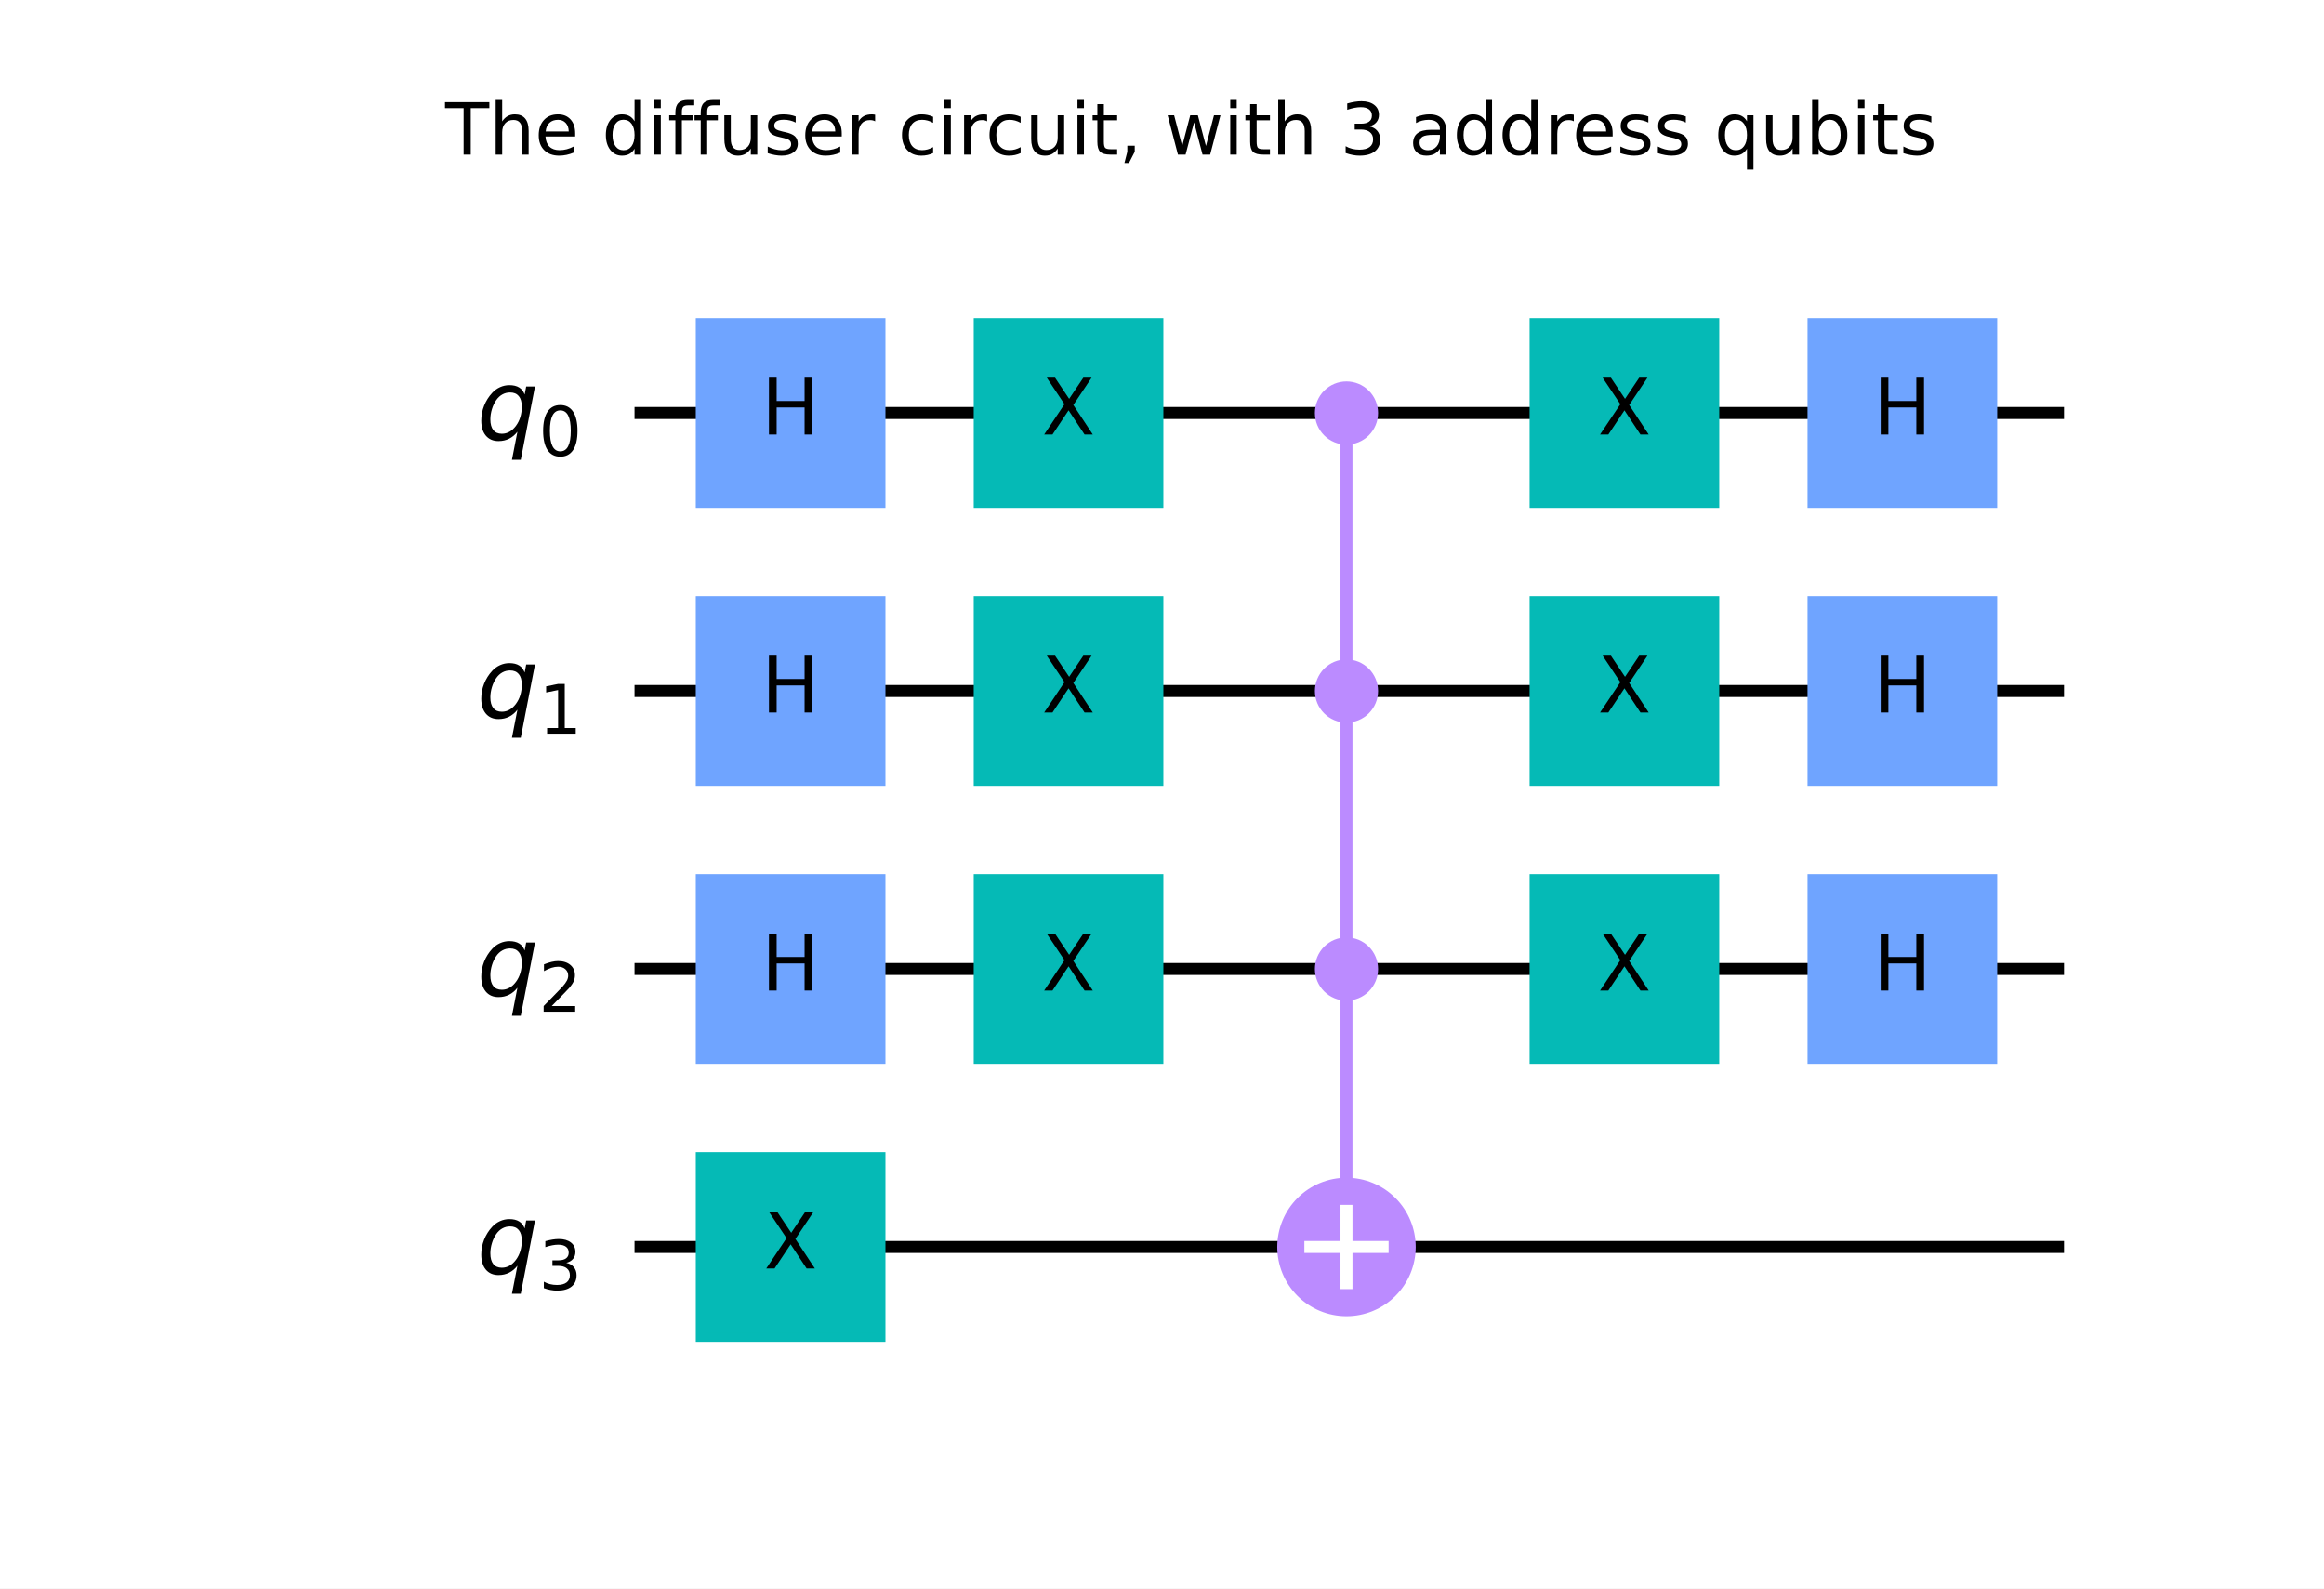
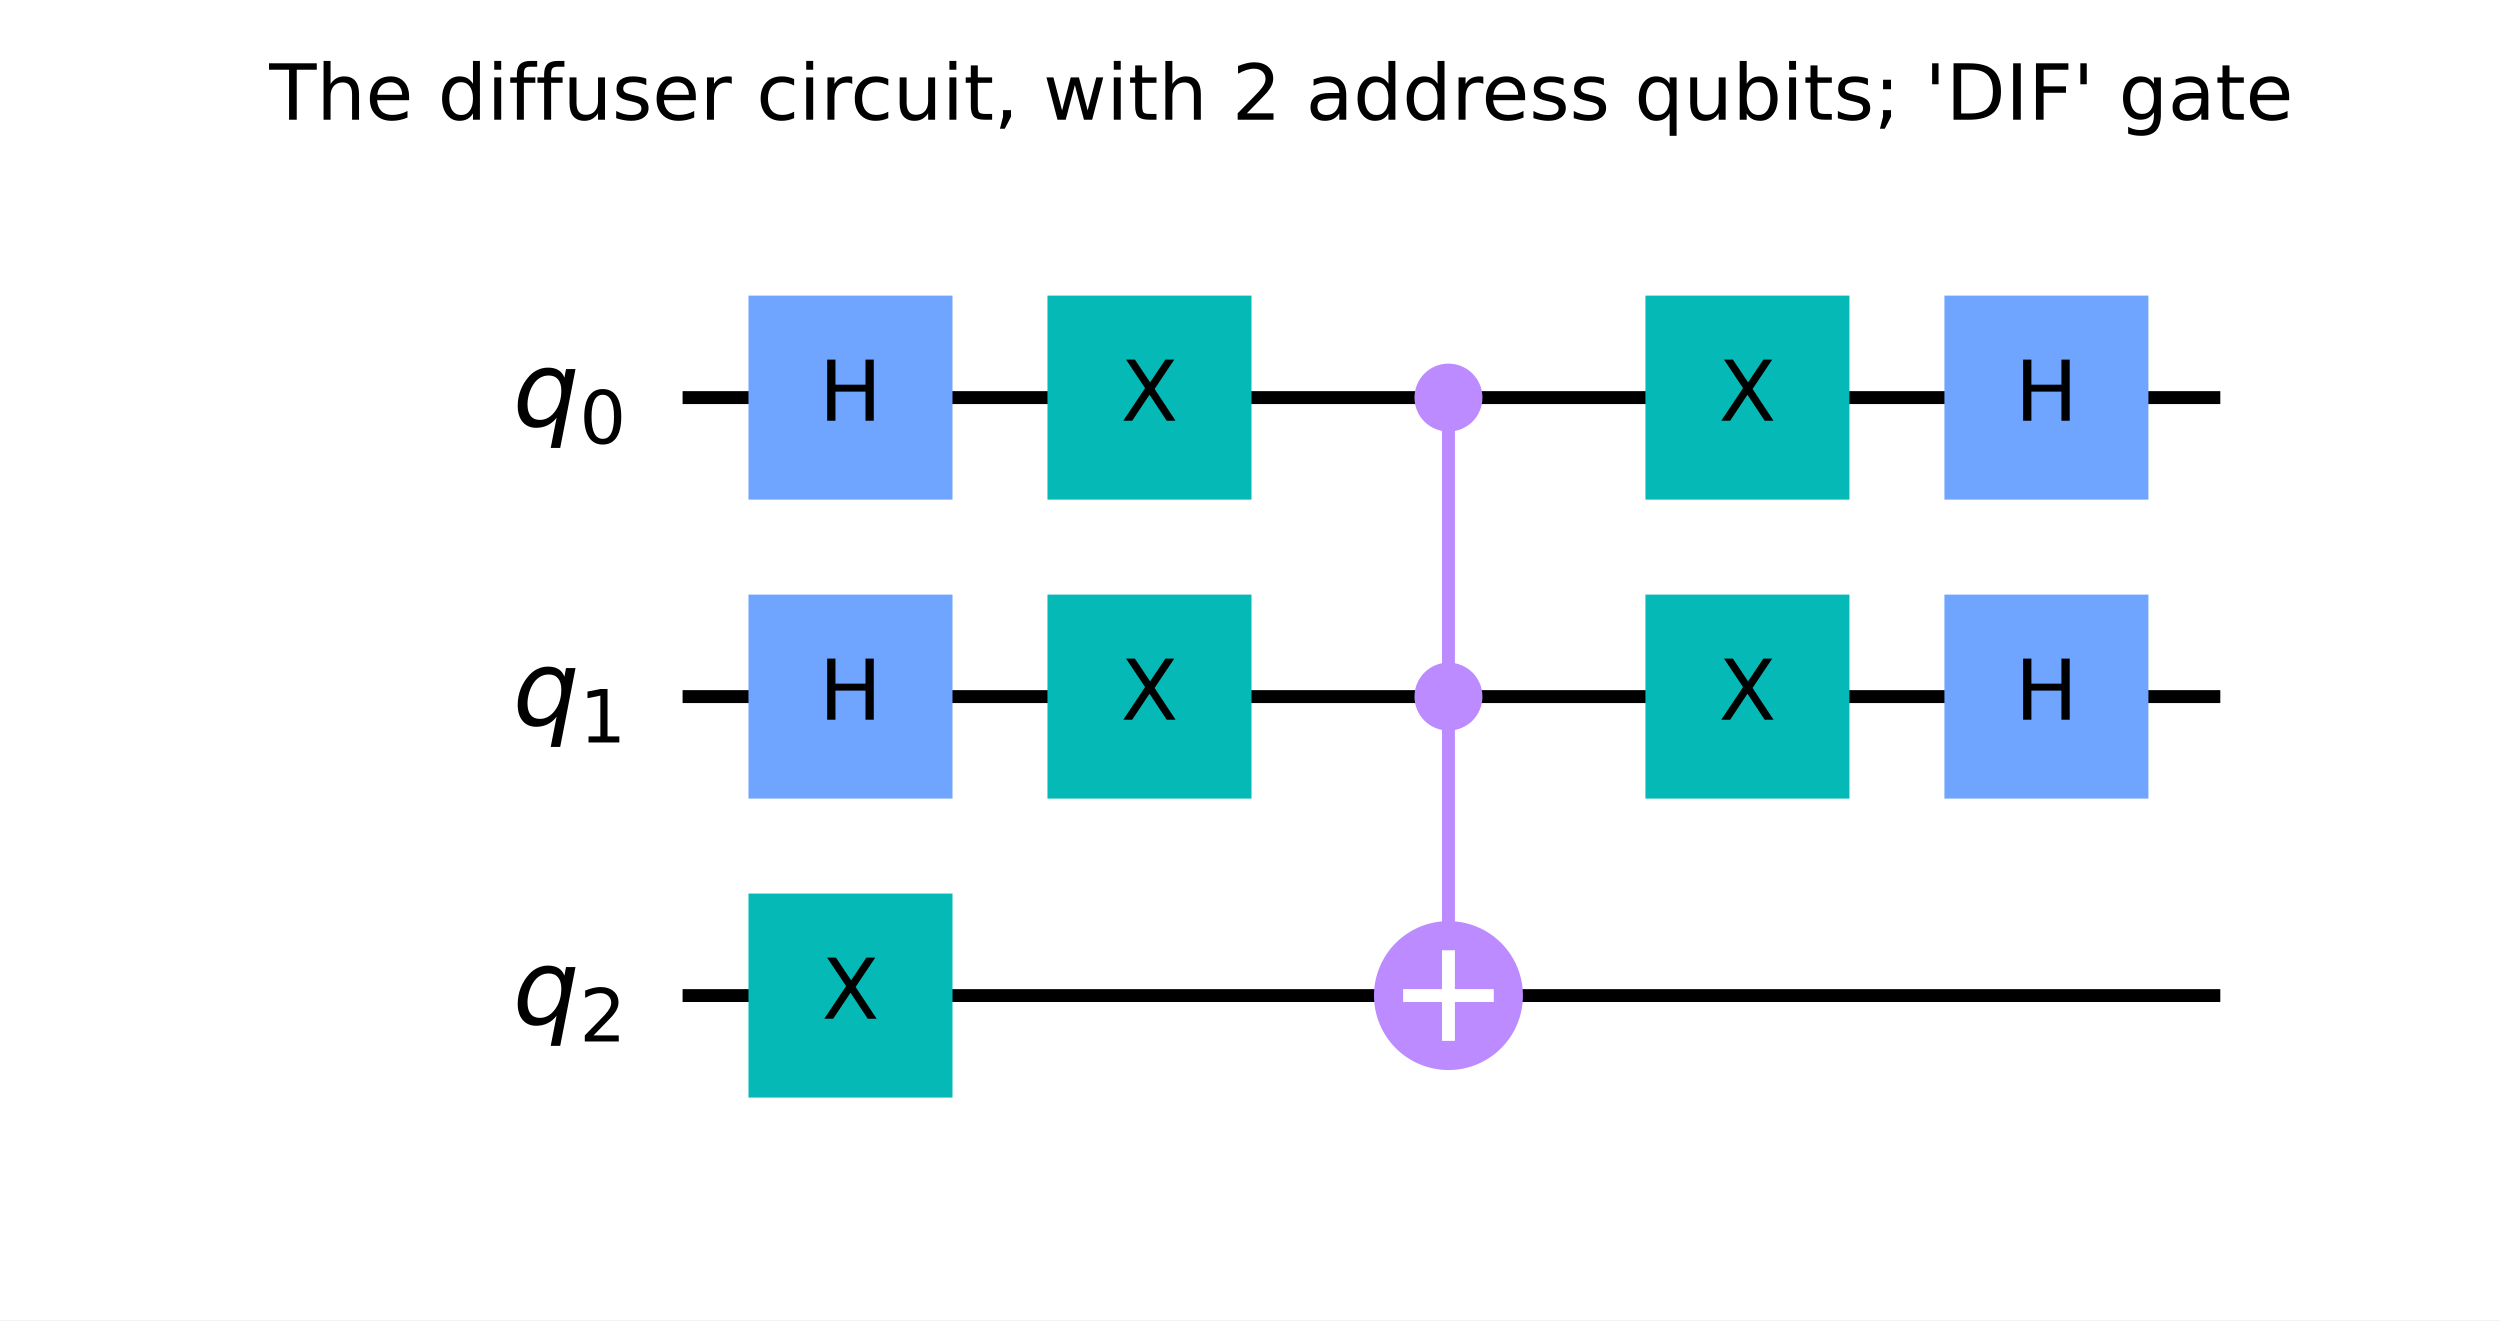
- <svg xmlns="http://www.w3.org/2000/svg" xmlns:xlink="http://www.w3.org/1999/xlink" height="264.88pt" version="1.1" viewBox="0 0 387.597 264.88" width="387.597pt">
+ <svg xmlns="http://www.w3.org/2000/svg" xmlns:xlink="http://www.w3.org/1999/xlink" height="204.68pt" version="1.1" viewBox="0 0 387.597 204.68" width="387.597pt">
  <defs>
    <style type="text/css">*{stroke-linecap:butt;stroke-linejoin:round;}</style>
  </defs>
  <g id="figure_1">
    <g id="patch_1">
-       <path d="M 0 264.88  L 387.597 264.88  L 387.597 0  L 0 0  z " style="fill:#ffffff;" />
+       <path d="M 0 204.68  L 387.597 204.68  L 387.597 0  L 0 0  z " style="fill:#ffffff;" />
    </g>
    <g id="axes_1">
      <g id="line2d_1">
-         <path clip-path="url(#pe9a38f546a)" d="M 106.828 68.869  L 343.233 68.869  " style="fill:none;stroke:#000000;stroke-linecap:square;stroke-width:2;" />
+         <path clip-path="url(#p46fabccfa6)" d="M 106.828 61.645  L 343.233 61.645  " style="fill:none;stroke:#000000;stroke-linecap:square;stroke-width:2;" />
      </g>
      <g id="line2d_2">
-         <path clip-path="url(#pe9a38f546a)" d="M 106.828 115.223  L 343.233 115.223  " style="fill:none;stroke:#000000;stroke-linecap:square;stroke-width:2;" />
+         <path clip-path="url(#p46fabccfa6)" d="M 106.828 107.999  L 343.233 107.999  " style="fill:none;stroke:#000000;stroke-linecap:square;stroke-width:2;" />
      </g>
      <g id="line2d_3">
-         <path clip-path="url(#pe9a38f546a)" d="M 106.828 161.577  L 343.233 161.577  " style="fill:none;stroke:#000000;stroke-linecap:square;stroke-width:2;" />
+         <path clip-path="url(#p46fabccfa6)" d="M 106.828 154.353  L 343.233 154.353  " style="fill:none;stroke:#000000;stroke-linecap:square;stroke-width:2;" />
      </g>
      <g id="line2d_4">
-         <path clip-path="url(#pe9a38f546a)" d="M 106.828 207.931  L 343.233 207.931  " style="fill:none;stroke:#000000;stroke-linecap:square;stroke-width:2;" />
-       </g>
-       <g id="line2d_5">
-         <path clip-path="url(#pe9a38f546a)" d="M 224.567 207.931  L 224.567 68.869  " style="fill:none;stroke:#bb8bff;stroke-linecap:square;stroke-width:2;" />
+         <path clip-path="url(#p46fabccfa6)" d="M 224.567 154.353  L 224.567 61.645  " style="fill:none;stroke:#bb8bff;stroke-linecap:square;stroke-width:2;" />
      </g>
      <g id="text_1">
-         <g transform="translate(74.25054 25.7856)scale(0.12 -0.12)">
+         <g transform="translate(41.74648 18.5616)scale(0.12 -0.12)">
          <defs>
            <path d="M -19 4666  L 3928 4666  L 3928 4134  L 2272 4134  L 2272 0  L 1638 0  L 1638 4134  L -19 4134  L -19 4666  z " id="DejaVuSans-54" transform="scale(0.015625)" />
            <path d="M 3513 2113  L 3513 0  L 2938 0  L 2938 2094  Q 2938 2591 2744 2837  Q 2550 3084 2163 3084  Q 1697 3084 1428 2787  Q 1159 2491 1159 1978  L 1159 0  L 581 0  L 581 4863  L 1159 4863  L 1159 2956  Q 1366 3272 1645 3428  Q 1925 3584 2291 3584  Q 2894 3584 3203 3211  Q 3513 2838 3513 2113  z " id="DejaVuSans-68" transform="scale(0.015625)" />
            <path d="M 3597 1894  L 3597 1613  L 953 1613  Q 991 1019 1311 708  Q 1631 397 2203 397  Q 2534 397 2845 478  Q 3156 559 3463 722  L 3463 178  Q 3153 47 2828 -22  Q 2503 -91 2169 -91  Q 1331 -91 842 396  Q 353 884 353 1716  Q 353 2575 817 3079  Q 1281 3584 2069 3584  Q 2775 3584 3186 3129  Q 3597 2675 3597 1894  z M 3022 2063  Q 3016 2534 2758 2815  Q 2500 3097 2075 3097  Q 1594 3097 1305 2825  Q 1016 2553 972 2059  L 3022 2063  z " id="DejaVuSans-65" transform="scale(0.015625)" />
            <path id="DejaVuSans-20" transform="scale(0.015625)" />
            <path d="M 2906 2969  L 2906 4863  L 3481 4863  L 3481 0  L 2906 0  L 2906 525  Q 2725 213 2448 61  Q 2172 -91 1784 -91  Q 1150 -91 751 415  Q 353 922 353 1747  Q 353 2572 751 3078  Q 1150 3584 1784 3584  Q 2172 3584 2448 3432  Q 2725 3281 2906 2969  z M 947 1747  Q 947 1113 1208 752  Q 1469 391 1925 391  Q 2381 391 2643 752  Q 2906 1113 2906 1747  Q 2906 2381 2643 2742  Q 2381 3103 1925 3103  Q 1469 3103 1208 2742  Q 947 2381 947 1747  z " id="DejaVuSans-64" transform="scale(0.015625)" />
            <path d="M 603 3500  L 1178 3500  L 1178 0  L 603 0  L 603 3500  z M 603 4863  L 1178 4863  L 1178 4134  L 603 4134  L 603 4863  z " id="DejaVuSans-69" transform="scale(0.015625)" />
            <path d="M 2375 4863  L 2375 4384  L 1825 4384  Q 1516 4384 1395 4259  Q 1275 4134 1275 3809  L 1275 3500  L 2222 3500  L 2222 3053  L 1275 3053  L 1275 0  L 697 0  L 697 3053  L 147 3053  L 147 3500  L 697 3500  L 697 3744  Q 697 4328 969 4595  Q 1241 4863 1831 4863  L 2375 4863  z " id="DejaVuSans-66" transform="scale(0.015625)" />
            <path d="M 544 1381  L 544 3500  L 1119 3500  L 1119 1403  Q 1119 906 1312 657  Q 1506 409 1894 409  Q 2359 409 2629 706  Q 2900 1003 2900 1516  L 2900 3500  L 3475 3500  L 3475 0  L 2900 0  L 2900 538  Q 2691 219 2414 64  Q 2138 -91 1772 -91  Q 1169 -91 856 284  Q 544 659 544 1381  z M 1991 3584  L 1991 3584  z " id="DejaVuSans-75" transform="scale(0.015625)" />
            <path d="M 2834 3397  L 2834 2853  Q 2591 2978 2328 3040  Q 2066 3103 1784 3103  Q 1356 3103 1142 2972  Q 928 2841 928 2578  Q 928 2378 1081 2264  Q 1234 2150 1697 2047  L 1894 2003  Q 2506 1872 2764 1633  Q 3022 1394 3022 966  Q 3022 478 2636 193  Q 2250 -91 1575 -91  Q 1294 -91 989 -36  Q 684 19 347 128  L 347 722  Q 666 556 975 473  Q 1284 391 1588 391  Q 1994 391 2212 530  Q 2431 669 2431 922  Q 2431 1156 2273 1281  Q 2116 1406 1581 1522  L 1381 1569  Q 847 1681 609 1914  Q 372 2147 372 2553  Q 372 3047 722 3315  Q 1072 3584 1716 3584  Q 2034 3584 2315 3537  Q 2597 3491 2834 3397  z " id="DejaVuSans-73" transform="scale(0.015625)" />
            <path d="M 2631 2963  Q 2534 3019 2420 3045  Q 2306 3072 2169 3072  Q 1681 3072 1420 2755  Q 1159 2438 1159 1844  L 1159 0  L 581 0  L 581 3500  L 1159 3500  L 1159 2956  Q 1341 3275 1631 3429  Q 1922 3584 2338 3584  Q 2397 3584 2469 3576  Q 2541 3569 2628 3553  L 2631 2963  z " id="DejaVuSans-72" transform="scale(0.015625)" />
            <path d="M 3122 3366  L 3122 2828  Q 2878 2963 2633 3030  Q 2388 3097 2138 3097  Q 1578 3097 1268 2742  Q 959 2388 959 1747  Q 959 1106 1268 751  Q 1578 397 2138 397  Q 2388 397 2633 464  Q 2878 531 3122 666  L 3122 134  Q 2881 22 2623 -34  Q 2366 -91 2075 -91  Q 1284 -91 818 406  Q 353 903 353 1747  Q 353 2603 823 3093  Q 1294 3584 2113 3584  Q 2378 3584 2631 3529  Q 2884 3475 3122 3366  z " id="DejaVuSans-63" transform="scale(0.015625)" />
            <path d="M 1172 4494  L 1172 3500  L 2356 3500  L 2356 3053  L 1172 3053  L 1172 1153  Q 1172 725 1289 603  Q 1406 481 1766 481  L 2356 481  L 2356 0  L 1766 0  Q 1100 0 847 248  Q 594 497 594 1153  L 594 3053  L 172 3053  L 172 3500  L 594 3500  L 594 4494  L 1172 4494  z " id="DejaVuSans-74" transform="scale(0.015625)" />
            <path d="M 750 794  L 1409 794  L 1409 256  L 897 -744  L 494 -744  L 750 256  L 750 794  z " id="DejaVuSans-2c" transform="scale(0.015625)" />
            <path d="M 269 3500  L 844 3500  L 1563 769  L 2278 3500  L 2956 3500  L 3675 769  L 4391 3500  L 4966 3500  L 4050 0  L 3372 0  L 2619 2869  L 1863 0  L 1184 0  L 269 3500  z " id="DejaVuSans-77" transform="scale(0.015625)" />
-             <path d="M 2597 2516  Q 3050 2419 3304 2112  Q 3559 1806 3559 1356  Q 3559 666 3084 287  Q 2609 -91 1734 -91  Q 1441 -91 1130 -33  Q 819 25 488 141  L 488 750  Q 750 597 1062 519  Q 1375 441 1716 441  Q 2309 441 2620 675  Q 2931 909 2931 1356  Q 2931 1769 2642 2001  Q 2353 2234 1838 2234  L 1294 2234  L 1294 2753  L 1863 2753  Q 2328 2753 2575 2939  Q 2822 3125 2822 3475  Q 2822 3834 2567 4026  Q 2313 4219 1838 4219  Q 1578 4219 1281 4162  Q 984 4106 628 3988  L 628 4550  Q 988 4650 1302 4700  Q 1616 4750 1894 4750  Q 2613 4750 3031 4423  Q 3450 4097 3450 3541  Q 3450 3153 3228 2886  Q 3006 2619 2597 2516  z " id="DejaVuSans-33" transform="scale(0.015625)" />
+             <path d="M 1228 531  L 3431 531  L 3431 0  L 469 0  L 469 531  Q 828 903 1448 1529  Q 2069 2156 2228 2338  Q 2531 2678 2651 2914  Q 2772 3150 2772 3378  Q 2772 3750 2511 3984  Q 2250 4219 1831 4219  Q 1534 4219 1204 4116  Q 875 4013 500 3803  L 500 4441  Q 881 4594 1212 4672  Q 1544 4750 1819 4750  Q 2544 4750 2975 4387  Q 3406 4025 3406 3419  Q 3406 3131 3298 2873  Q 3191 2616 2906 2266  Q 2828 2175 2409 1742  Q 1991 1309 1228 531  z " id="DejaVuSans-32" transform="scale(0.015625)" />
            <path d="M 2194 1759  Q 1497 1759 1228 1600  Q 959 1441 959 1056  Q 959 750 1161 570  Q 1363 391 1709 391  Q 2188 391 2477 730  Q 2766 1069 2766 1631  L 2766 1759  L 2194 1759  z M 3341 1997  L 3341 0  L 2766 0  L 2766 531  Q 2569 213 2275 61  Q 1981 -91 1556 -91  Q 1019 -91 701 211  Q 384 513 384 1019  Q 384 1609 779 1909  Q 1175 2209 1959 2209  L 2766 2209  L 2766 2266  Q 2766 2663 2505 2880  Q 2244 3097 1772 3097  Q 1472 3097 1187 3025  Q 903 2953 641 2809  L 641 3341  Q 956 3463 1253 3523  Q 1550 3584 1831 3584  Q 2591 3584 2966 3190  Q 3341 2797 3341 1997  z " id="DejaVuSans-61" transform="scale(0.015625)" />
            <path d="M 947 1747  Q 947 1113 1208 752  Q 1469 391 1925 391  Q 2381 391 2643 752  Q 2906 1113 2906 1747  Q 2906 2381 2643 2742  Q 2381 3103 1925 3103  Q 1469 3103 1208 2742  Q 947 2381 947 1747  z M 2906 525  Q 2725 213 2448 61  Q 2172 -91 1784 -91  Q 1150 -91 751 415  Q 353 922 353 1747  Q 353 2572 751 3078  Q 1150 3584 1784 3584  Q 2172 3584 2448 3432  Q 2725 3281 2906 2969  L 2906 3500  L 3481 3500  L 3481 -1331  L 2906 -1331  L 2906 525  z " id="DejaVuSans-71" transform="scale(0.015625)" />
            <path d="M 3116 1747  Q 3116 2381 2855 2742  Q 2594 3103 2138 3103  Q 1681 3103 1420 2742  Q 1159 2381 1159 1747  Q 1159 1113 1420 752  Q 1681 391 2138 391  Q 2594 391 2855 752  Q 3116 1113 3116 1747  z M 1159 2969  Q 1341 3281 1617 3432  Q 1894 3584 2278 3584  Q 2916 3584 3314 3078  Q 3713 2572 3713 1747  Q 3713 922 3314 415  Q 2916 -91 2278 -91  Q 1894 -91 1617 61  Q 1341 213 1159 525  L 1159 0  L 581 0  L 581 4863  L 1159 4863  L 1159 2969  z " id="DejaVuSans-62" transform="scale(0.015625)" />
+             <path d="M 750 3309  L 1409 3309  L 1409 2516  L 750 2516  L 750 3309  z M 750 794  L 1409 794  L 1409 256  L 897 -744  L 494 -744  L 750 256  L 750 794  z " id="DejaVuSans-3b" transform="scale(0.015625)" />
+             <path d="M 1147 4666  L 1147 2931  L 616 2931  L 616 4666  L 1147 4666  z " id="DejaVuSans-27" transform="scale(0.015625)" />
+             <path d="M 1259 4147  L 1259 519  L 2022 519  Q 2988 519 3436 956  Q 3884 1394 3884 2338  Q 3884 3275 3436 3711  Q 2988 4147 2022 4147  L 1259 4147  z M 628 4666  L 1925 4666  Q 3281 4666 3915 4102  Q 4550 3538 4550 2338  Q 4550 1131 3912 565  Q 3275 0 1925 0  L 628 0  L 628 4666  z " id="DejaVuSans-44" transform="scale(0.015625)" />
+             <path d="M 628 4666  L 1259 4666  L 1259 0  L 628 0  L 628 4666  z " id="DejaVuSans-49" transform="scale(0.015625)" />
+             <path d="M 628 4666  L 3309 4666  L 3309 4134  L 1259 4134  L 1259 2759  L 3109 2759  L 3109 2228  L 1259 2228  L 1259 0  L 628 0  L 628 4666  z " id="DejaVuSans-46" transform="scale(0.015625)" />
+             <path d="M 2906 1791  Q 2906 2416 2648 2759  Q 2391 3103 1925 3103  Q 1463 3103 1205 2759  Q 947 2416 947 1791  Q 947 1169 1205 825  Q 1463 481 1925 481  Q 2391 481 2648 825  Q 2906 1169 2906 1791  z M 3481 434  Q 3481 -459 3084 -895  Q 2688 -1331 1869 -1331  Q 1566 -1331 1297 -1286  Q 1028 -1241 775 -1147  L 775 -588  Q 1028 -725 1275 -790  Q 1522 -856 1778 -856  Q 2344 -856 2625 -561  Q 2906 -266 2906 331  L 2906 616  Q 2728 306 2450 153  Q 2172 0 1784 0  Q 1141 0 747 490  Q 353 981 353 1791  Q 353 2603 747 3093  Q 1141 3584 1784 3584  Q 2172 3584 2450 3431  Q 2728 3278 2906 2969  L 2906 3500  L 3481 3500  L 3481 434  z " id="DejaVuSans-67" transform="scale(0.015625)" />
          </defs>
          <use xlink:href="#DejaVuSans-54" />
          <use x="61.084" xlink:href="#DejaVuSans-68" />
          <use x="124.463" xlink:href="#DejaVuSans-65" />
          <use x="185.986" xlink:href="#DejaVuSans-20" />
          <use x="217.773" xlink:href="#DejaVuSans-64" />
          <use x="281.25" xlink:href="#DejaVuSans-69" />
          <use x="309.033" xlink:href="#DejaVuSans-66" />
          <use x="344.238" xlink:href="#DejaVuSans-66" />
          <use x="379.443" xlink:href="#DejaVuSans-75" />
          <use x="442.822" xlink:href="#DejaVuSans-73" />
          <use x="494.922" xlink:href="#DejaVuSans-65" />
          <use x="556.445" xlink:href="#DejaVuSans-72" />
          <use x="597.559" xlink:href="#DejaVuSans-20" />
          <use x="629.346" xlink:href="#DejaVuSans-63" />
          <use x="684.326" xlink:href="#DejaVuSans-69" />
          <use x="712.109" xlink:href="#DejaVuSans-72" />
          <use x="750.973" xlink:href="#DejaVuSans-63" />
          <use x="805.953" xlink:href="#DejaVuSans-75" />
          <use x="869.332" xlink:href="#DejaVuSans-69" />
          <use x="897.115" xlink:href="#DejaVuSans-74" />
          <use x="936.324" xlink:href="#DejaVuSans-2c" />
          <use x="968.111" xlink:href="#DejaVuSans-20" />
          <use x="999.898" xlink:href="#DejaVuSans-77" />
          <use x="1081.686" xlink:href="#DejaVuSans-69" />
          <use x="1109.469" xlink:href="#DejaVuSans-74" />
          <use x="1148.678" xlink:href="#DejaVuSans-68" />
          <use x="1212.057" xlink:href="#DejaVuSans-20" />
-           <use x="1243.844" xlink:href="#DejaVuSans-33" />
+           <use x="1243.844" xlink:href="#DejaVuSans-32" />
          <use x="1307.467" xlink:href="#DejaVuSans-20" />
          <use x="1339.254" xlink:href="#DejaVuSans-61" />
          <use x="1400.533" xlink:href="#DejaVuSans-64" />
          <use x="1464.01" xlink:href="#DejaVuSans-64" />
          <use x="1527.486" xlink:href="#DejaVuSans-72" />
          <use x="1566.35" xlink:href="#DejaVuSans-65" />
          <use x="1627.873" xlink:href="#DejaVuSans-73" />
          <use x="1679.973" xlink:href="#DejaVuSans-73" />
          <use x="1732.072" xlink:href="#DejaVuSans-20" />
          <use x="1763.859" xlink:href="#DejaVuSans-71" />
          <use x="1827.336" xlink:href="#DejaVuSans-75" />
          <use x="1890.715" xlink:href="#DejaVuSans-62" />
          <use x="1954.191" xlink:href="#DejaVuSans-69" />
          <use x="1981.975" xlink:href="#DejaVuSans-74" />
          <use x="2021.184" xlink:href="#DejaVuSans-73" />
+           <use x="2073.283" xlink:href="#DejaVuSans-3b" />
+           <use x="2106.975" xlink:href="#DejaVuSans-20" />
+           <use x="2138.762" xlink:href="#DejaVuSans-27" />
+           <use x="2166.252" xlink:href="#DejaVuSans-44" />
+           <use x="2243.254" xlink:href="#DejaVuSans-49" />
+           <use x="2272.746" xlink:href="#DejaVuSans-46" />
+           <use x="2330.266" xlink:href="#DejaVuSans-27" />
+           <use x="2357.756" xlink:href="#DejaVuSans-20" />
+           <use x="2389.543" xlink:href="#DejaVuSans-67" />
+           <use x="2453.02" xlink:href="#DejaVuSans-61" />
+           <use x="2514.299" xlink:href="#DejaVuSans-74" />
+           <use x="2553.508" xlink:href="#DejaVuSans-65" />
        </g>
      </g>
      <g id="patch_2">
-         <path clip-path="url(#pe9a38f546a)" d="M 116.794 83.934  L 146.924 83.934  L 146.924 53.804  L 116.794 53.804  z " style="fill:#6fa4ff;stroke:#6fa4ff;stroke-linejoin:miter;stroke-width:1.5;" />
+         <path clip-path="url(#p46fabccfa6)" d="M 116.794 76.71  L 146.924 76.71  L 146.924 46.58  L 116.794 46.58  z " style="fill:#6fa4ff;stroke:#6fa4ff;stroke-linejoin:miter;stroke-width:1.5;" />
      </g>
      <g id="patch_3">
-         <path clip-path="url(#pe9a38f546a)" d="M 116.794 130.288  L 146.924 130.288  L 146.924 100.158  L 116.794 100.158  z " style="fill:#6fa4ff;stroke:#6fa4ff;stroke-linejoin:miter;stroke-width:1.5;" />
+         <path clip-path="url(#p46fabccfa6)" d="M 116.794 123.064  L 146.924 123.064  L 146.924 92.934  L 116.794 92.934  z " style="fill:#6fa4ff;stroke:#6fa4ff;stroke-linejoin:miter;stroke-width:1.5;" />
      </g>
      <g id="patch_4">
-         <path clip-path="url(#pe9a38f546a)" d="M 116.794 176.642  L 146.924 176.642  L 146.924 146.512  L 116.794 146.512  z " style="fill:#6fa4ff;stroke:#6fa4ff;stroke-linejoin:miter;stroke-width:1.5;" />
+         <path clip-path="url(#p46fabccfa6)" d="M 116.794 169.418  L 146.924 169.418  L 146.924 139.288  L 116.794 139.288  z " style="fill:#05bab6;stroke:#05bab6;stroke-linejoin:miter;stroke-width:1.5;" />
      </g>
      <g id="patch_5">
-         <path clip-path="url(#pe9a38f546a)" d="M 116.794 222.996  L 146.924 222.996  L 146.924 192.866  L 116.794 192.866  z " style="fill:#05bab6;stroke:#05bab6;stroke-linejoin:miter;stroke-width:1.5;" />
+         <path clip-path="url(#p46fabccfa6)" d="M 163.148 76.71  L 193.278 76.71  L 193.278 46.58  L 163.148 46.58  z " style="fill:#05bab6;stroke:#05bab6;stroke-linejoin:miter;stroke-width:1.5;" />
      </g>
      <g id="patch_6">
-         <path clip-path="url(#pe9a38f546a)" d="M 163.148 83.934  L 193.278 83.934  L 193.278 53.804  L 163.148 53.804  z " style="fill:#05bab6;stroke:#05bab6;stroke-linejoin:miter;stroke-width:1.5;" />
+         <path clip-path="url(#p46fabccfa6)" d="M 163.148 123.064  L 193.278 123.064  L 193.278 92.934  L 163.148 92.934  z " style="fill:#05bab6;stroke:#05bab6;stroke-linejoin:miter;stroke-width:1.5;" />
      </g>
      <g id="patch_7">
-         <path clip-path="url(#pe9a38f546a)" d="M 163.148 130.288  L 193.278 130.288  L 193.278 100.158  L 163.148 100.158  z " style="fill:#05bab6;stroke:#05bab6;stroke-linejoin:miter;stroke-width:1.5;" />
+         <path clip-path="url(#p46fabccfa6)" d="M 224.567 66.164  C 225.766 66.164 226.915 65.688 227.763 64.841  C 228.61 63.993 229.087 62.843 229.087 61.645  C 229.087 60.446 228.61 59.297 227.763 58.449  C 226.915 57.601 225.766 57.125 224.567 57.125  C 223.368 57.125 222.219 57.601 221.371 58.449  C 220.524 59.297 220.048 60.446 220.048 61.645  C 220.048 62.843 220.524 63.993 221.371 64.841  C 222.219 65.688 223.368 66.164 224.567 66.164  z " style="fill:#bb8bff;stroke:#bb8bff;stroke-linejoin:miter;stroke-width:1.5;" />
      </g>
      <g id="patch_8">
-         <path clip-path="url(#pe9a38f546a)" d="M 163.148 176.642  L 193.278 176.642  L 193.278 146.512  L 163.148 146.512  z " style="fill:#05bab6;stroke:#05bab6;stroke-linejoin:miter;stroke-width:1.5;" />
+         <path clip-path="url(#p46fabccfa6)" d="M 224.567 112.518  C 225.766 112.518 226.915 112.042 227.763 111.195  C 228.61 110.347 229.087 109.197 229.087 107.999  C 229.087 106.8 228.61 105.651 227.763 104.803  C 226.915 103.955 225.766 103.479 224.567 103.479  C 223.368 103.479 222.219 103.955 221.371 104.803  C 220.524 105.651 220.048 106.8 220.048 107.999  C 220.048 109.197 220.524 110.347 221.371 111.195  C 222.219 112.042 223.368 112.518 224.567 112.518  z " style="fill:#bb8bff;stroke:#bb8bff;stroke-linejoin:miter;stroke-width:1.5;" />
      </g>
      <g id="patch_9">
-         <path clip-path="url(#pe9a38f546a)" d="M 224.567 73.388  C 225.766 73.388 226.915 72.912 227.763 72.065  C 228.61 71.217 229.087 70.067 229.087 68.869  C 229.087 67.67 228.61 66.521 227.763 65.673  C 226.915 64.825 225.766 64.349 224.567 64.349  C 223.368 64.349 222.219 64.825 221.371 65.673  C 220.524 66.521 220.048 67.67 220.048 68.869  C 220.048 70.067 220.524 71.217 221.371 72.065  C 222.219 72.912 223.368 73.388 224.567 73.388  z " style="fill:#bb8bff;stroke:#bb8bff;stroke-linejoin:miter;stroke-width:1.5;" />
+         <path clip-path="url(#p46fabccfa6)" d="M 224.567 164.898  C 227.364 164.898 230.046 163.787 232.024 161.81  C 234.001 159.832 235.113 157.15 235.113 154.353  C 235.113 151.556 234.001 148.874 232.024 146.896  C 230.046 144.918 227.364 143.807 224.567 143.807  C 221.77 143.807 219.088 144.918 217.11 146.896  C 215.133 148.874 214.021 151.556 214.021 154.353  C 214.021 157.15 215.133 159.832 217.11 161.81  C 219.088 163.787 221.77 164.898 224.567 164.898  z " style="fill:#bb8bff;stroke:#bb8bff;stroke-linejoin:miter;stroke-width:2;" />
      </g>
      <g id="patch_10">
-         <path clip-path="url(#pe9a38f546a)" d="M 224.567 119.742  C 225.766 119.742 226.915 119.266 227.763 118.419  C 228.61 117.571 229.087 116.421 229.087 115.223  C 229.087 114.024 228.61 112.875 227.763 112.027  C 226.915 111.179 225.766 110.703 224.567 110.703  C 223.368 110.703 222.219 111.179 221.371 112.027  C 220.524 112.875 220.048 114.024 220.048 115.223  C 220.048 116.421 220.524 117.571 221.371 118.419  C 222.219 119.266 223.368 119.742 224.567 119.742  z " style="fill:#bb8bff;stroke:#bb8bff;stroke-linejoin:miter;stroke-width:1.5;" />
+         <path clip-path="url(#p46fabccfa6)" d="M 255.856 76.71  L 285.986 76.71  L 285.986 46.58  L 255.856 46.58  z " style="fill:#05bab6;stroke:#05bab6;stroke-linejoin:miter;stroke-width:1.5;" />
      </g>
      <g id="patch_11">
-         <path clip-path="url(#pe9a38f546a)" d="M 224.567 166.096  C 225.766 166.096 226.915 165.62 227.763 164.773  C 228.61 163.925 229.087 162.775 229.087 161.577  C 229.087 160.378 228.61 159.229 227.763 158.381  C 226.915 157.533 225.766 157.057 224.567 157.057  C 223.368 157.057 222.219 157.533 221.371 158.381  C 220.524 159.229 220.048 160.378 220.048 161.577  C 220.048 162.775 220.524 163.925 221.371 164.773  C 222.219 165.62 223.368 166.096 224.567 166.096  z " style="fill:#bb8bff;stroke:#bb8bff;stroke-linejoin:miter;stroke-width:1.5;" />
+         <path clip-path="url(#p46fabccfa6)" d="M 255.856 123.064  L 285.986 123.064  L 285.986 92.934  L 255.856 92.934  z " style="fill:#05bab6;stroke:#05bab6;stroke-linejoin:miter;stroke-width:1.5;" />
      </g>
      <g id="patch_12">
-         <path clip-path="url(#pe9a38f546a)" d="M 224.567 218.476  C 227.364 218.476 230.046 217.365 232.024 215.388  C 234.001 213.41 235.113 210.728 235.113 207.931  C 235.113 205.134 234.001 202.452 232.024 200.474  C 230.046 198.496 227.364 197.385 224.567 197.385  C 221.77 197.385 219.088 198.496 217.11 200.474  C 215.133 202.452 214.021 205.134 214.021 207.931  C 214.021 210.728 215.133 213.41 217.11 215.388  C 219.088 217.365 221.77 218.476 224.567 218.476  z " style="fill:#bb8bff;stroke:#bb8bff;stroke-linejoin:miter;stroke-width:2;" />
+         <path clip-path="url(#p46fabccfa6)" d="M 302.21 76.71  L 332.34 76.71  L 332.34 46.58  L 302.21 46.58  z " style="fill:#6fa4ff;stroke:#6fa4ff;stroke-linejoin:miter;stroke-width:1.5;" />
      </g>
      <g id="patch_13">
-         <path clip-path="url(#pe9a38f546a)" d="M 255.856 83.934  L 285.986 83.934  L 285.986 53.804  L 255.856 53.804  z " style="fill:#05bab6;stroke:#05bab6;stroke-linejoin:miter;stroke-width:1.5;" />
-       </g>
-       <g id="patch_14">
-         <path clip-path="url(#pe9a38f546a)" d="M 255.856 130.288  L 285.986 130.288  L 285.986 100.158  L 255.856 100.158  z " style="fill:#05bab6;stroke:#05bab6;stroke-linejoin:miter;stroke-width:1.5;" />
-       </g>
-       <g id="patch_15">
-         <path clip-path="url(#pe9a38f546a)" d="M 255.856 176.642  L 285.986 176.642  L 285.986 146.512  L 255.856 146.512  z " style="fill:#05bab6;stroke:#05bab6;stroke-linejoin:miter;stroke-width:1.5;" />
-       </g>
-       <g id="patch_16">
-         <path clip-path="url(#pe9a38f546a)" d="M 302.21 83.934  L 332.34 83.934  L 332.34 53.804  L 302.21 53.804  z " style="fill:#6fa4ff;stroke:#6fa4ff;stroke-linejoin:miter;stroke-width:1.5;" />
-       </g>
-       <g id="patch_17">
-         <path clip-path="url(#pe9a38f546a)" d="M 302.21 130.288  L 332.34 130.288  L 332.34 100.158  L 302.21 100.158  z " style="fill:#6fa4ff;stroke:#6fa4ff;stroke-linejoin:miter;stroke-width:1.5;" />
-       </g>
-       <g id="patch_18">
-         <path clip-path="url(#pe9a38f546a)" d="M 302.21 176.642  L 332.34 176.642  L 332.34 146.512  L 302.21 146.512  z " style="fill:#6fa4ff;stroke:#6fa4ff;stroke-linejoin:miter;stroke-width:1.5;" />
+         <path clip-path="url(#p46fabccfa6)" d="M 302.21 123.064  L 332.34 123.064  L 332.34 92.934  L 302.21 92.934  z " style="fill:#6fa4ff;stroke:#6fa4ff;stroke-linejoin:miter;stroke-width:1.5;" />
+       </g>
+       <g id="line2d_5">
+         <path clip-path="url(#p46fabccfa6)" d="M 224.567 160.379  L 224.567 148.327  " style="fill:none;stroke:#ffffff;stroke-linecap:square;stroke-width:2;" />
      </g>
      <g id="line2d_6">
-         <path clip-path="url(#pe9a38f546a)" d="M 224.567 213.957  L 224.567 201.905  " style="fill:none;stroke:#ffffff;stroke-linecap:square;stroke-width:2;" />
-       </g>
-       <g id="line2d_7">
-         <path clip-path="url(#pe9a38f546a)" d="M 218.541 207.931  L 230.593 207.931  " style="fill:none;stroke:#ffffff;stroke-linecap:square;stroke-width:2;" />
+         <path clip-path="url(#p46fabccfa6)" d="M 218.541 154.353  L 230.593 154.353  " style="fill:none;stroke:#ffffff;stroke-linecap:square;stroke-width:2;" />
      </g>
      <g id="text_2">
-         <g clip-path="url(#pe9a38f546a)">
-           <g transform="translate(126.9708 72.45599)scale(0.13 -0.13)">
+         <g clip-path="url(#p46fabccfa6)">
+           <g transform="translate(126.9708 65.23199)scale(0.13 -0.13)">
            <defs>
              <path d="M 628 4666  L 1259 4666  L 1259 2753  L 3553 2753  L 3553 4666  L 4184 4666  L 4184 0  L 3553 0  L 3553 2222  L 1259 2222  L 1259 0  L 628 0  L 628 4666  z " id="DejaVuSans-48" transform="scale(0.015625)" />
            </defs>
            <use xlink:href="#DejaVuSans-48" />
          </g>
        </g>
      </g>
      <g id="text_3">
-         <g clip-path="url(#pe9a38f546a)">
-           <g transform="translate(126.9708 118.81)scale(0.13 -0.13)">
+         <g clip-path="url(#p46fabccfa6)">
+           <g transform="translate(126.9708 111.586)scale(0.13 -0.13)">
            <use xlink:href="#DejaVuSans-48" />
          </g>
        </g>
      </g>
      <g id="text_4">
-         <g clip-path="url(#pe9a38f546a)">
-           <g transform="translate(126.9708 165.164)scale(0.13 -0.13)">
-             <use xlink:href="#DejaVuSans-48" />
+         <g clip-path="url(#p46fabccfa6)">
+           <g transform="translate(127.4065 157.94)scale(0.13 -0.13)">
+             <defs>
+               <path d="M 403 4666  L 1081 4666  L 2241 2931  L 3406 4666  L 4084 4666  L 2584 2425  L 4184 0  L 3506 0  L 2194 1984  L 872 0  L 191 0  L 1856 2491  L 403 4666  z " id="DejaVuSans-58" transform="scale(0.015625)" />
+             </defs>
+             <use xlink:href="#DejaVuSans-58" />
          </g>
        </g>
      </g>
      <g id="text_5">
-         <g clip-path="url(#pe9a38f546a)">
-           <g transform="translate(127.4065 211.518)scale(0.13 -0.13)">
-             <defs>
-               <path d="M 403 4666  L 1081 4666  L 2241 2931  L 3406 4666  L 4084 4666  L 2584 2425  L 4184 0  L 3506 0  L 2194 1984  L 872 0  L 191 0  L 1856 2491  L 403 4666  z " id="DejaVuSans-58" transform="scale(0.015625)" />
-             </defs>
+         <g clip-path="url(#p46fabccfa6)">
+           <g transform="translate(173.7605 65.23199)scale(0.13 -0.13)">
            <use xlink:href="#DejaVuSans-58" />
          </g>
        </g>
      </g>
      <g id="text_6">
-         <g clip-path="url(#pe9a38f546a)">
-           <g transform="translate(173.7605 72.45599)scale(0.13 -0.13)">
+         <g clip-path="url(#p46fabccfa6)">
+           <g transform="translate(173.7605 111.586)scale(0.13 -0.13)">
            <use xlink:href="#DejaVuSans-58" />
          </g>
        </g>
      </g>
      <g id="text_7">
-         <g clip-path="url(#pe9a38f546a)">
-           <g transform="translate(173.7605 118.81)scale(0.13 -0.13)">
+         <g clip-path="url(#p46fabccfa6)">
+           <g transform="translate(266.4685 65.23199)scale(0.13 -0.13)">
            <use xlink:href="#DejaVuSans-58" />
          </g>
        </g>
      </g>
      <g id="text_8">
-         <g clip-path="url(#pe9a38f546a)">
-           <g transform="translate(173.7605 165.164)scale(0.13 -0.13)">
+         <g clip-path="url(#p46fabccfa6)">
+           <g transform="translate(266.4685 111.586)scale(0.13 -0.13)">
            <use xlink:href="#DejaVuSans-58" />
          </g>
        </g>
      </g>
      <g id="text_9">
-         <g clip-path="url(#pe9a38f546a)">
-           <g transform="translate(266.4685 72.45599)scale(0.13 -0.13)">
-             <use xlink:href="#DejaVuSans-58" />
+         <g clip-path="url(#p46fabccfa6)">
+           <g transform="translate(312.3868 65.23199)scale(0.13 -0.13)">
+             <use xlink:href="#DejaVuSans-48" />
          </g>
        </g>
      </g>
      <g id="text_10">
-         <g clip-path="url(#pe9a38f546a)">
-           <g transform="translate(266.4685 118.81)scale(0.13 -0.13)">
-             <use xlink:href="#DejaVuSans-58" />
+         <g clip-path="url(#p46fabccfa6)">
+           <g transform="translate(312.3868 111.586)scale(0.13 -0.13)">
+             <use xlink:href="#DejaVuSans-48" />
          </g>
        </g>
      </g>
      <g id="text_11">
-         <g clip-path="url(#pe9a38f546a)">
-           <g transform="translate(266.4685 165.164)scale(0.13 -0.13)">
-             <use xlink:href="#DejaVuSans-58" />
-           </g>
-         </g>
-       </g>
-       <g id="text_12">
-         <g clip-path="url(#pe9a38f546a)">
-           <g transform="translate(312.3868 72.45599)scale(0.13 -0.13)">
-             <use xlink:href="#DejaVuSans-48" />
-           </g>
-         </g>
-       </g>
-       <g id="text_13">
-         <g clip-path="url(#pe9a38f546a)">
-           <g transform="translate(312.3868 118.81)scale(0.13 -0.13)">
-             <use xlink:href="#DejaVuSans-48" />
-           </g>
-         </g>
-       </g>
-       <g id="text_14">
-         <g clip-path="url(#pe9a38f546a)">
-           <g transform="translate(312.3868 165.164)scale(0.13 -0.13)">
-             <use xlink:href="#DejaVuSans-48" />
-           </g>
-         </g>
-       </g>
-       <g id="text_15">
-         <g clip-path="url(#pe9a38f546a)">
-           <g transform="translate(79.51957 73.31978)scale(0.1625 -0.1625)">
+         <g clip-path="url(#p46fabccfa6)">
+           <g transform="translate(79.51957 66.09578)scale(0.1625 -0.1625)">
            <defs>
              <path d="M 2669 525  Q 2438 222 2123 65  Q 1809 -91 1428 -91  Q 897 -91 595 267  Q 294 625 294 1253  Q 294 1759 480 2231  Q 666 2703 1013 3078  Q 1238 3322 1530 3453  Q 1822 3584 2144 3584  Q 2531 3584 2781 3431  Q 3031 3278 3144 2969  L 3244 3494  L 3822 3494  L 2888 -1319  L 2309 -1319  L 2669 525  z M 891 1338  Q 891 875 1084 633  Q 1278 391 1644 391  Q 2188 391 2572 911  Q 2956 1431 2956 2175  Q 2956 2625 2757 2864  Q 2559 3103 2188 3103  Q 1916 3103 1684 2976  Q 1453 2850 1281 2606  Q 1100 2350 995 2006  Q 891 1663 891 1338  z " id="DejaVuSans-Oblique-71" transform="scale(0.015625)" />
              <path d="M 2034 4250  Q 1547 4250 1301 3770  Q 1056 3291 1056 2328  Q 1056 1369 1301 889  Q 1547 409 2034 409  Q 2525 409 2770 889  Q 3016 1369 3016 2328  Q 3016 3291 2770 3770  Q 2525 4250 2034 4250  z M 2034 4750  Q 2819 4750 3233 4129  Q 3647 3509 3647 2328  Q 3647 1150 3233 529  Q 2819 -91 2034 -91  Q 1250 -91 836 529  Q 422 1150 422 2328  Q 422 3509 836 4129  Q 1250 4750 2034 4750  z " id="DejaVuSans-30" transform="scale(0.015625)" />
            </defs>
            <use xlink:href="#DejaVuSans-Oblique-71" />
            <use transform="translate(63.47656 -16.40625)scale(0.7)" xlink:href="#DejaVuSans-30" />
          </g>
        </g>
      </g>
-       <g id="text_16">
-         <g clip-path="url(#pe9a38f546a)">
-           <g transform="translate(79.51957 119.6738)scale(0.1625 -0.1625)">
+       <g id="text_12">
+         <g clip-path="url(#p46fabccfa6)">
+           <g transform="translate(79.51957 112.4498)scale(0.1625 -0.1625)">
            <defs>
              <path d="M 794 531  L 1825 531  L 1825 4091  L 703 3866  L 703 4441  L 1819 4666  L 2450 4666  L 2450 531  L 3481 531  L 3481 0  L 794 0  L 794 531  z " id="DejaVuSans-31" transform="scale(0.015625)" />
            </defs>
            <use xlink:href="#DejaVuSans-Oblique-71" />
            <use transform="translate(63.47656 -16.40625)scale(0.7)" xlink:href="#DejaVuSans-31" />
          </g>
        </g>
      </g>
-       <g id="text_17">
-         <g clip-path="url(#pe9a38f546a)">
-           <g transform="translate(79.51957 166.0278)scale(0.1625 -0.1625)">
-             <defs>
-               <path d="M 1228 531  L 3431 531  L 3431 0  L 469 0  L 469 531  Q 828 903 1448 1529  Q 2069 2156 2228 2338  Q 2531 2678 2651 2914  Q 2772 3150 2772 3378  Q 2772 3750 2511 3984  Q 2250 4219 1831 4219  Q 1534 4219 1204 4116  Q 875 4013 500 3803  L 500 4441  Q 881 4594 1212 4672  Q 1544 4750 1819 4750  Q 2544 4750 2975 4387  Q 3406 4025 3406 3419  Q 3406 3131 3298 2873  Q 3191 2616 2906 2266  Q 2828 2175 2409 1742  Q 1991 1309 1228 531  z " id="DejaVuSans-32" transform="scale(0.015625)" />
-             </defs>
+       <g id="text_13">
+         <g clip-path="url(#p46fabccfa6)">
+           <g transform="translate(79.51957 158.8038)scale(0.1625 -0.1625)">
            <use xlink:href="#DejaVuSans-Oblique-71" />
            <use transform="translate(63.47656 -16.40625)scale(0.7)" xlink:href="#DejaVuSans-32" />
-           </g>
-         </g>
-       </g>
-       <g id="text_18">
-         <g clip-path="url(#pe9a38f546a)">
-           <g transform="translate(79.51957 212.3818)scale(0.1625 -0.1625)">
-             <use xlink:href="#DejaVuSans-Oblique-71" />
-             <use transform="translate(63.47656 -16.40625)scale(0.7)" xlink:href="#DejaVuSans-33" />
          </g>
        </g>
      </g>
    </g>
  </g>
  <defs>
-     <clipPath id="pe9a38f546a">
-       <rect height="203.958" width="298.45" x="49.419" y="31.786" />
+     <clipPath id="p46fabccfa6">
+       <rect height="157.604" width="298.45" x="49.419" y="24.562" />
    </clipPath>
  </defs>
</svg>
